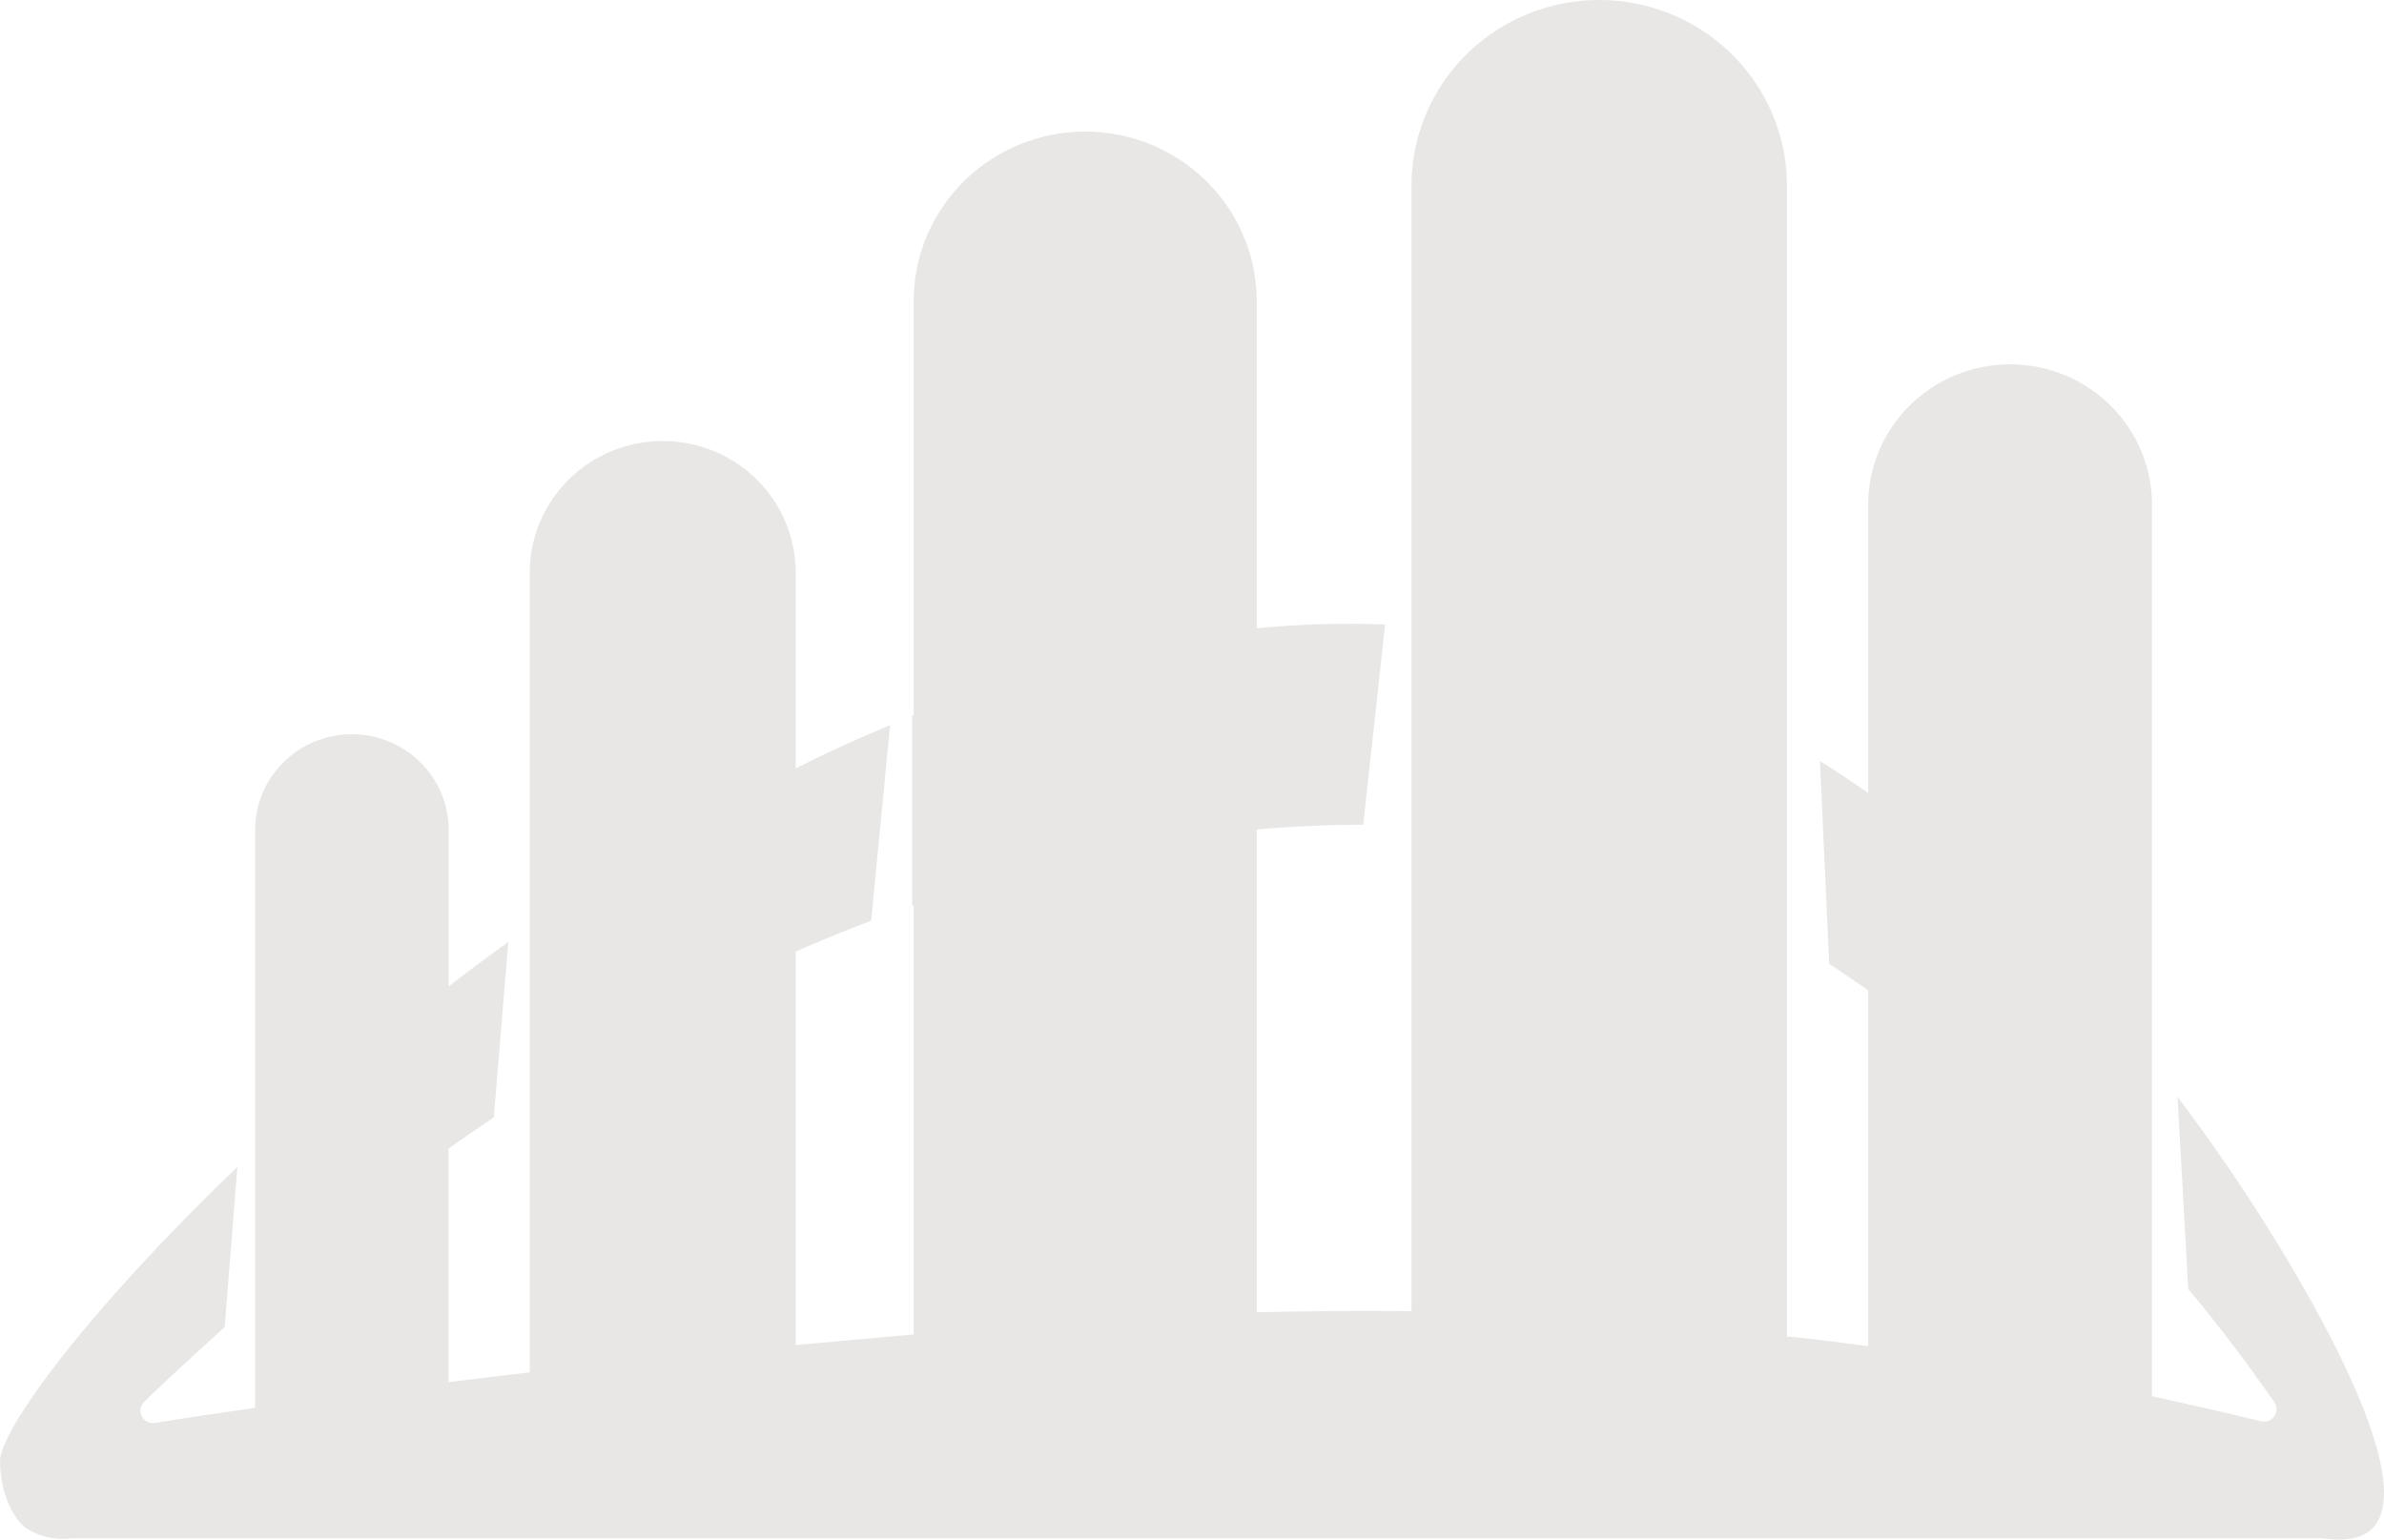
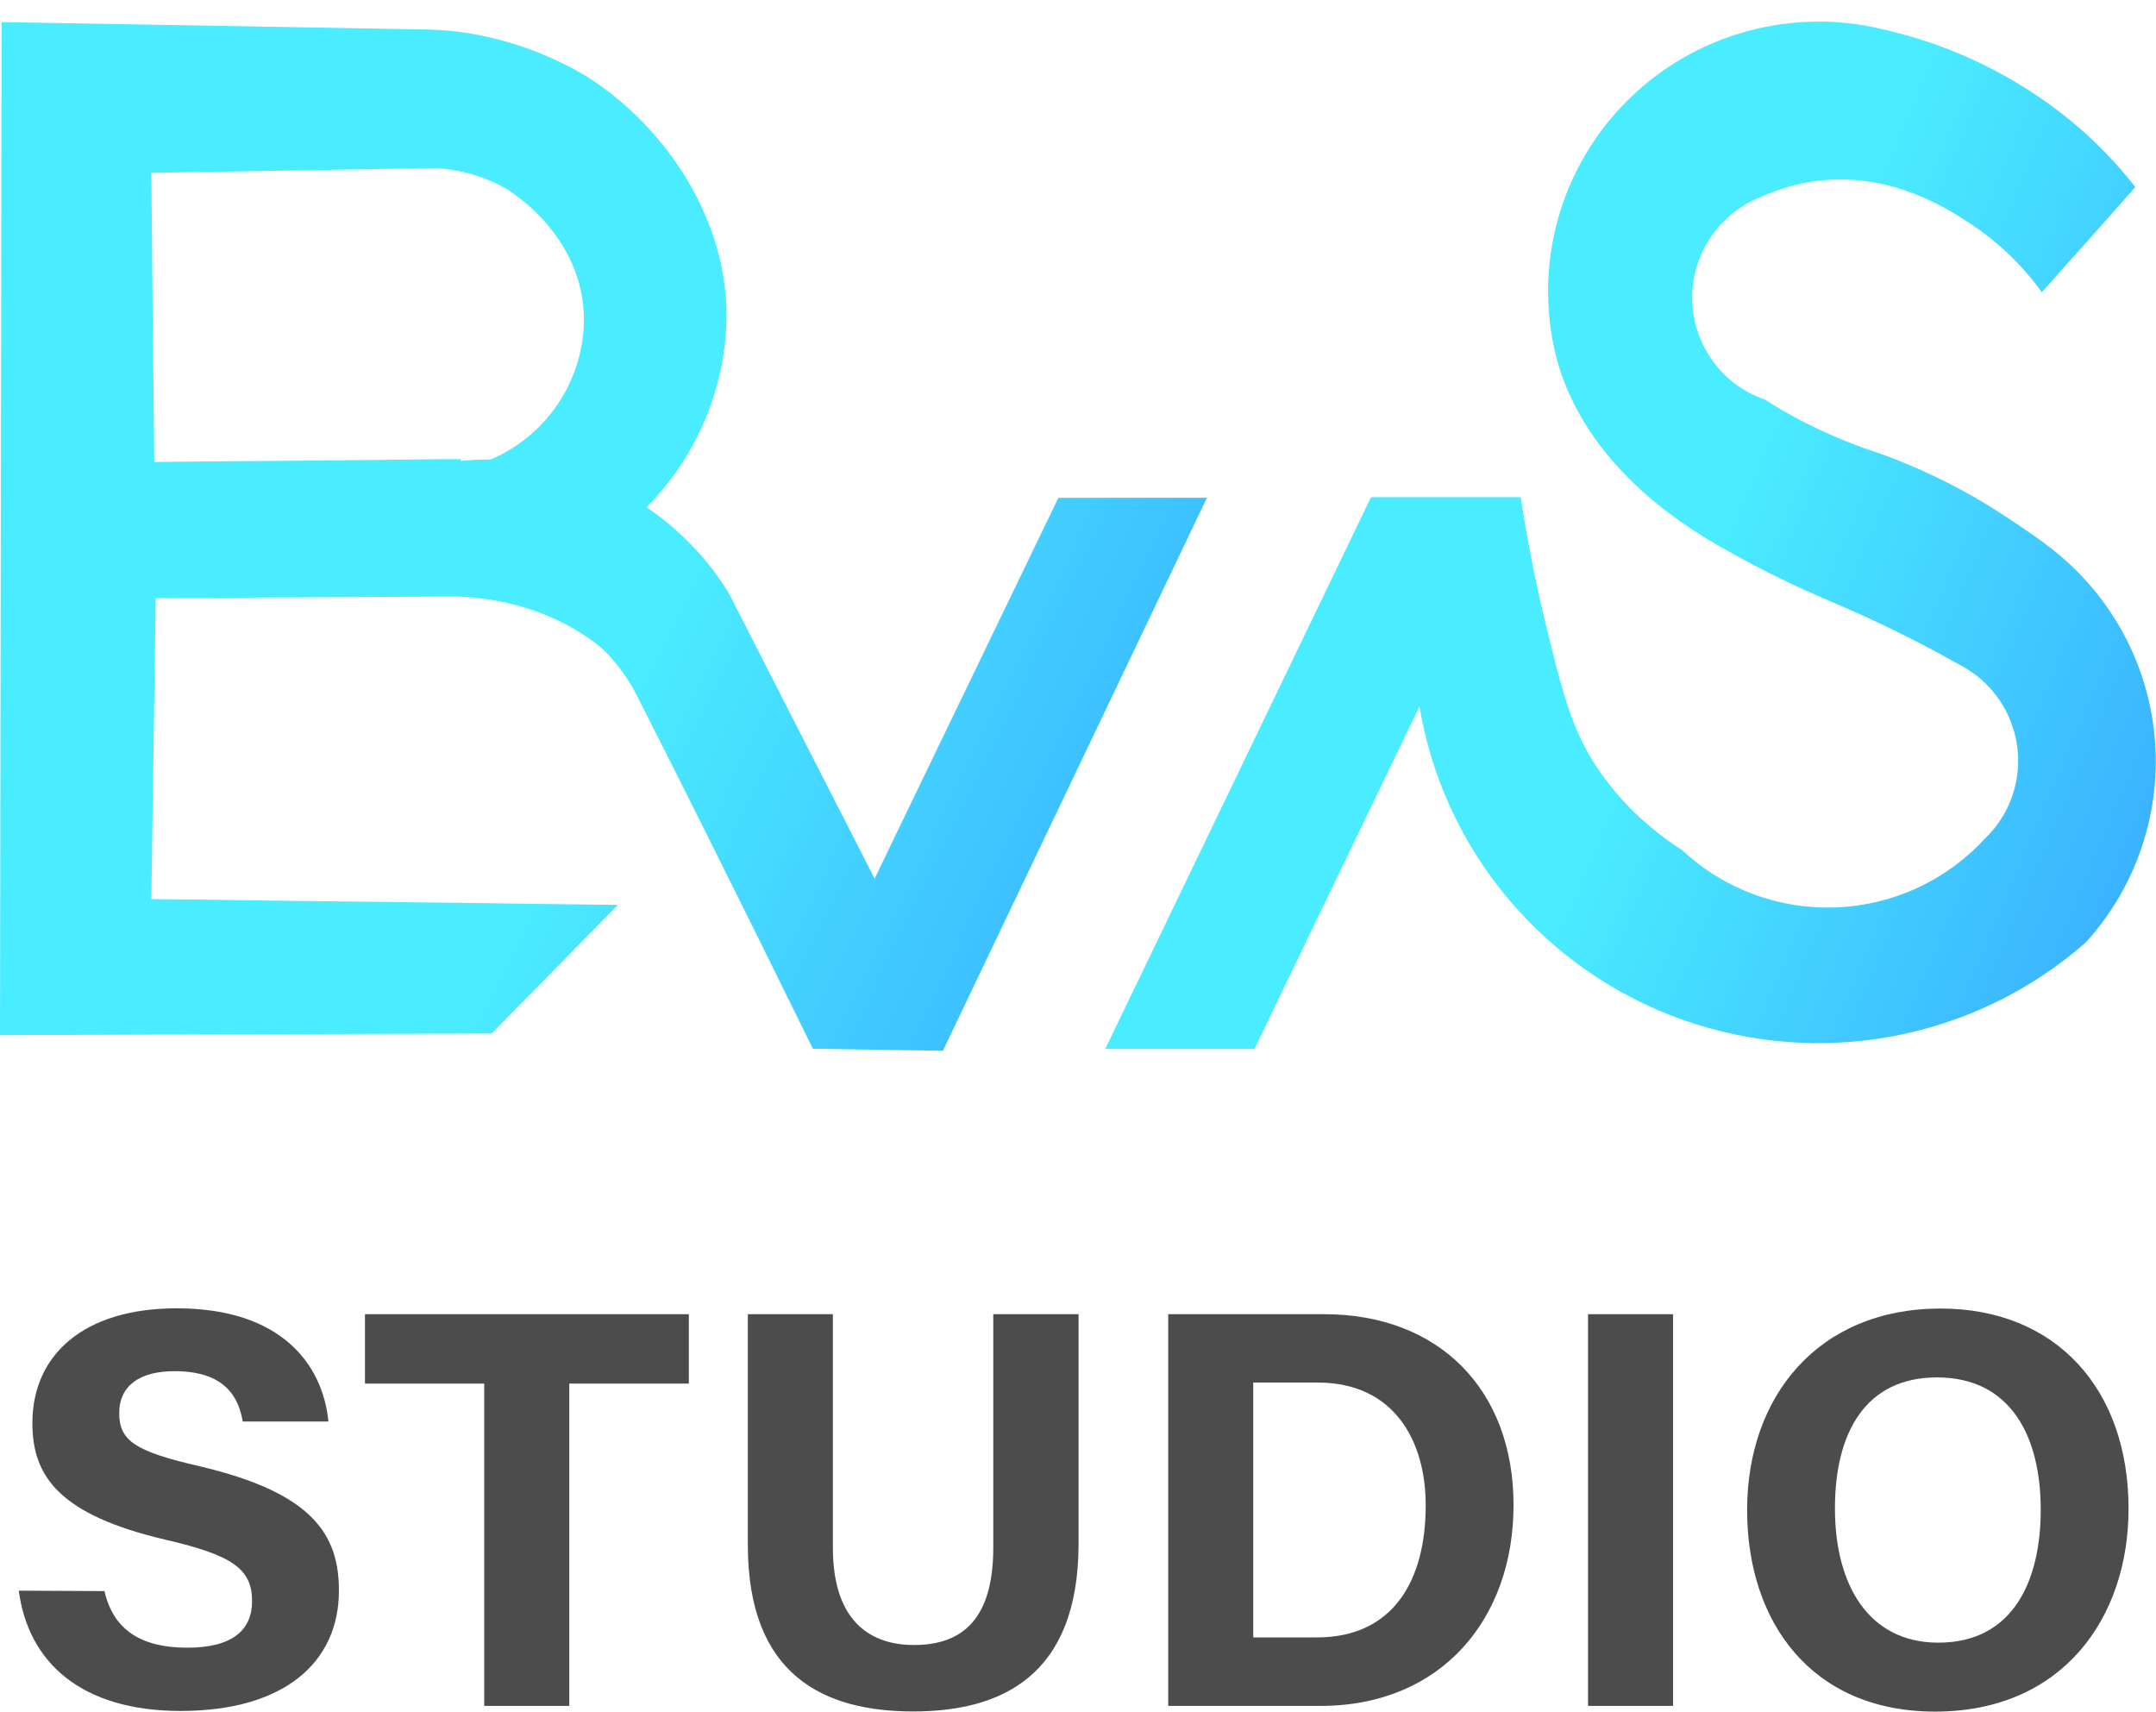
- <svg xmlns="http://www.w3.org/2000/svg" width="48" height="31" viewBox="0 0 48 31" fill="none">
-   <path d="M44.295 22.697C44.187 22.548 44.033 22.338 43.843 22.084L44.059 25.954C44.75 26.78 45.322 27.556 45.793 28.236C45.822 28.278 45.837 28.328 45.836 28.378C45.835 28.429 45.819 28.479 45.789 28.52C45.759 28.561 45.717 28.593 45.669 28.61C45.621 28.627 45.568 28.629 45.519 28.616C44.774 28.434 44.045 28.27 43.328 28.115V10.238C43.338 9.86 43.272 9.484 43.133 9.133C42.993 8.781 42.785 8.461 42.519 8.19C42.252 7.92 41.934 7.705 41.582 7.558C41.231 7.411 40.853 7.336 40.471 7.336C40.09 7.336 39.712 7.411 39.36 7.558C39.009 7.705 38.69 7.92 38.424 8.19C38.158 8.461 37.949 8.781 37.81 9.133C37.671 9.484 37.605 9.86 37.615 10.238V15.969C37.3 15.747 36.978 15.531 36.643 15.323L36.83 19.408C37.1 19.582 37.36 19.763 37.615 19.941V27.107C37.054 27.029 36.509 26.962 35.978 26.909V3.654C35.956 2.677 35.547 1.748 34.841 1.065C34.135 0.382 33.186 0 32.199 0C31.211 0 30.262 0.382 29.556 1.065C28.85 1.748 28.442 2.677 28.419 3.654V26.401C27.351 26.386 26.32 26.401 25.303 26.421V16.702C26.072 16.634 26.789 16.605 27.448 16.605L27.888 12.573C27.026 12.541 26.162 12.567 25.303 12.65V5.984C25.281 5.092 24.908 4.244 24.262 3.621C23.617 2.998 22.751 2.649 21.849 2.649C20.948 2.649 20.081 2.998 19.436 3.621C18.791 4.244 18.418 5.092 18.396 5.984V14.398L18.366 14.41V18.227H18.396V26.869L16.021 27.083V19.158C16.535 18.934 17.042 18.727 17.541 18.538L17.921 14.602C17.279 14.866 16.646 15.156 16.021 15.472V11.529C16.021 10.827 15.739 10.153 15.237 9.656C14.735 9.159 14.053 8.88 13.343 8.88C12.633 8.88 11.952 9.159 11.45 9.656C10.948 10.153 10.666 10.827 10.666 11.529V27.632C10.107 27.697 9.561 27.764 9.03 27.83V23.127C9.336 22.91 9.64 22.701 9.943 22.498L10.235 18.966C9.823 19.261 9.422 19.561 9.034 19.86V16.712C9.034 16.201 8.829 15.71 8.463 15.349C8.098 14.987 7.602 14.784 7.085 14.784C6.569 14.784 6.073 14.987 5.708 15.349C5.342 15.71 5.137 16.201 5.137 16.712V28.347C4.422 28.452 3.747 28.545 3.118 28.652C3.065 28.66 3.011 28.651 2.964 28.627C2.916 28.602 2.878 28.564 2.854 28.516C2.83 28.469 2.822 28.415 2.831 28.363C2.84 28.311 2.866 28.263 2.904 28.226C3.022 28.109 3.144 27.992 3.268 27.875C3.689 27.479 4.108 27.095 4.524 26.722L4.78 23.497C1.795 26.352 -0.026 28.81 0 29.44C0.024 30.393 0.505 30.756 0.505 30.756C0.783 30.942 1.12 31.018 1.452 30.972H46.754C47.095 31.023 47.509 31.027 47.756 30.784C48.869 29.716 45.909 24.91 44.295 22.697Z" fill="#E8E7E5" />
+ <svg xmlns="http://www.w3.org/2000/svg" width="97" height="77" viewBox="0 0 97 77" fill="none">
+   <path d="M47.617 22.395L39.349 39.527L32.792 26.69C32.215 25.744 31.513 24.879 30.705 24.119C30.206 23.64 29.665 23.206 29.087 22.823C30.457 21.438 31.483 19.753 32.083 17.903C32.49 16.662 32.695 15.363 32.688 14.056C32.626 9.54 29.68 5.447 26.287 3.376C24.601 2.386 22.738 1.733 20.802 1.452C20.123 1.36 19.438 1.316 18.752 1.322C12.524 1.209 6.298 1.1 0.074 0.995C0.048 16.18 0.023 31.371 0 46.567C7.379 46.539 14.753 46.515 22.121 46.493C22.382 46.233 22.644 45.962 22.896 45.702C24.533 44.034 26.171 42.376 27.798 40.708C25.879 40.688 23.953 40.661 22.037 40.634C18.631 40.595 15.228 40.548 11.822 40.511C10.148 40.484 8.483 40.465 6.809 40.447C6.875 35.928 6.941 31.413 7.006 26.901C8.389 26.901 9.782 26.901 11.178 26.884C14.077 26.864 16.976 26.855 19.886 26.837H20.604C21.035 26.854 21.464 26.891 21.891 26.951C25.324 27.442 27.188 29.268 27.188 29.268C27.789 29.87 28.29 30.564 28.67 31.324C29.959 33.85 32.826 39.554 36.573 47.18L42.423 47.271L54.302 22.392L47.617 22.395ZM22.074 20.673H22.044C21.607 20.671 21.17 20.692 20.735 20.737V20.654C19.52 20.654 18.305 20.68 17.097 20.69C14.554 20.717 12.016 20.739 9.483 20.757L6.94 20.784C6.892 16.451 6.848 12.113 6.809 7.769C7.624 7.769 8.436 7.742 9.259 7.732C12.42 7.676 15.581 7.629 18.752 7.575C20.144 7.478 21.533 7.791 22.748 8.475C22.891 8.559 26.321 10.595 26.272 14.489C26.241 15.812 25.828 17.099 25.084 18.195C24.34 19.291 23.295 20.152 22.074 20.673Z" fill="url(#paint0_linear)" />
+   <path d="M92.071 24.503L91.631 24.186C90.675 23.507 89.878 23 89.339 22.668C87.842 21.767 86.261 21.012 84.617 20.415C83.069 19.92 81.578 19.261 80.172 18.447C79.9 18.29 79.648 18.13 79.406 17.973C78.412 17.638 77.557 16.986 76.974 16.118C76.606 15.576 76.351 14.967 76.225 14.325C76.098 13.684 76.103 13.024 76.238 12.384C76.373 11.744 76.637 11.138 77.012 10.602C77.388 10.065 77.868 9.61 78.423 9.262C78.619 9.135 78.826 9.026 79.041 8.935C79.102 8.907 79.165 8.882 79.228 8.861C80.062 8.477 80.953 8.227 81.866 8.124C85.185 7.759 87.712 9.447 88.692 10.091C89.924 10.912 90.998 11.947 91.863 13.146C92.508 12.409 93.162 11.693 93.819 10.957C94.568 10.108 95.319 9.26 96.071 8.414C95.222 7.332 94.26 6.342 93.202 5.462C90.789 3.479 87.949 2.076 84.904 1.364C84.793 1.337 84.679 1.307 84.578 1.29C84.437 1.253 84.296 1.224 84.155 1.197C83.388 1.046 82.608 0.971 81.826 0.973C78.597 0.973 75.499 2.251 73.216 4.525C70.932 6.8 69.649 9.885 69.649 13.102C69.651 13.798 69.711 14.492 69.827 15.178C70.679 20.265 75.141 23.16 76.196 23.861C76.717 24.208 77.154 24.456 77.413 24.599C78.498 25.224 79.414 25.699 80.098 26.026C81.977 26.948 83.007 27.273 85.232 28.363C86.494 28.978 87.494 29.529 88.122 29.883C88.721 30.186 89.251 30.608 89.679 31.124C90.107 31.64 90.423 32.239 90.609 32.882C90.794 33.525 90.844 34.2 90.756 34.863C90.668 35.527 90.444 36.165 90.097 36.738C89.885 37.089 89.627 37.412 89.332 37.697C89.318 37.715 89.302 37.731 89.285 37.744C88.429 38.672 87.396 39.422 86.247 39.951C85.098 40.479 83.855 40.775 82.59 40.822C81.326 40.869 80.064 40.666 78.879 40.224C77.693 39.782 76.608 39.111 75.685 38.248C74.588 37.549 73.599 36.696 72.748 35.715C72.424 35.332 72.121 34.931 71.842 34.515C70.691 32.771 70.271 31.086 69.476 27.797C68.982 25.748 68.651 23.913 68.419 22.366H61.684L49.739 47.16V47.187H56.453V47.16L63.862 31.779C64.394 34.968 65.773 37.956 67.855 40.435C69.938 42.915 72.648 44.794 75.705 45.878C78.762 46.962 82.055 47.212 85.242 46.602C88.428 45.992 91.393 44.544 93.829 42.408L93.856 42.381C94.993 41.124 95.854 39.645 96.383 38.037C96.912 36.43 97.099 34.73 96.929 33.047C96.76 31.363 96.24 29.734 95.401 28.262C94.563 26.791 93.425 25.511 92.061 24.503H92.071Z" fill="url(#paint1_linear)" />
+   <path d="M4.7 71.579C5.102 73.347 6.379 74.125 8.426 74.125C10.474 74.125 11.341 73.32 11.341 72.031C11.341 70.597 10.489 69.972 7.463 69.271C2.647 68.147 1.457 66.403 1.457 64.022C1.457 60.952 3.764 58.857 7.952 58.857C12.645 58.857 14.521 61.371 14.776 63.949H10.921C10.736 62.864 10.133 61.685 7.853 61.685C6.3 61.685 5.364 62.325 5.364 63.577C5.364 64.829 6.105 65.299 8.972 65.961C14.119 67.166 15.248 69.075 15.248 71.559C15.248 74.776 12.803 76.971 8.125 76.971C3.635 76.971 1.269 74.769 0.845 71.559L4.7 71.579Z" fill="black" fill-opacity="0.7" />
+   <path d="M21.785 62.244H16.421V59.122H30.991V62.244H25.613V76.744H21.785V62.244Z" fill="black" fill-opacity="0.7" />
+   <path d="M37.472 59.122V69.621C37.472 73.003 39.218 74.004 41.124 74.004C43.315 74.004 44.688 72.821 44.688 69.621V59.122H48.526V69.431C48.526 75.458 44.984 76.993 41.082 76.993C37.089 76.993 33.646 75.391 33.646 69.505V59.122H37.472Z" fill="black" fill-opacity="0.7" />
+   <path d="M52.559 59.122H59.575C64.727 59.122 68.095 62.502 68.095 67.712C68.095 72.85 64.828 76.744 59.412 76.744H52.559V59.122ZM56.384 73.662H59.254C62.645 73.662 64.144 71.151 64.144 67.719C64.144 64.839 62.741 62.197 59.276 62.197H56.384V73.662Z" fill="black" fill-opacity="0.7" />
+   <path d="M75.272 59.122V76.744H71.447V59.122H75.272Z" fill="black" fill-opacity="0.7" />
+   <path d="M95.765 67.872C95.765 72.777 92.802 77 87.062 77C81.508 77 78.604 72.981 78.604 67.933C78.604 62.805 81.814 58.867 87.309 58.867C92.486 58.867 95.765 62.477 95.765 67.872ZM82.555 67.857C82.555 71.301 84.069 73.898 87.205 73.898C90.609 73.898 91.814 71.06 91.814 67.921C91.814 64.585 90.443 61.966 87.144 61.966C83.948 61.966 82.555 64.426 82.555 67.857Z" fill="black" fill-opacity="0.7" />
+   <defs>
+     <linearGradient id="paint0_linear" x1="-12.427" y1="12.544" x2="54.414" y2="45.218" gradientUnits="userSpaceOnUse">
+       <stop offset="0.599" stop-color="#4AECFF" />
+       <stop offset="1" stop-color="#38ABFF" />
+     </linearGradient>
+     <linearGradient id="paint1_linear" x1="38.925" y1="12.506" x2="99.921" y2="38.486" gradientUnits="userSpaceOnUse">
+       <stop offset="0.599" stop-color="#4AECFF" />
+       <stop offset="1" stop-color="#38ABFF" />
+     </linearGradient>
+   </defs>
</svg>
